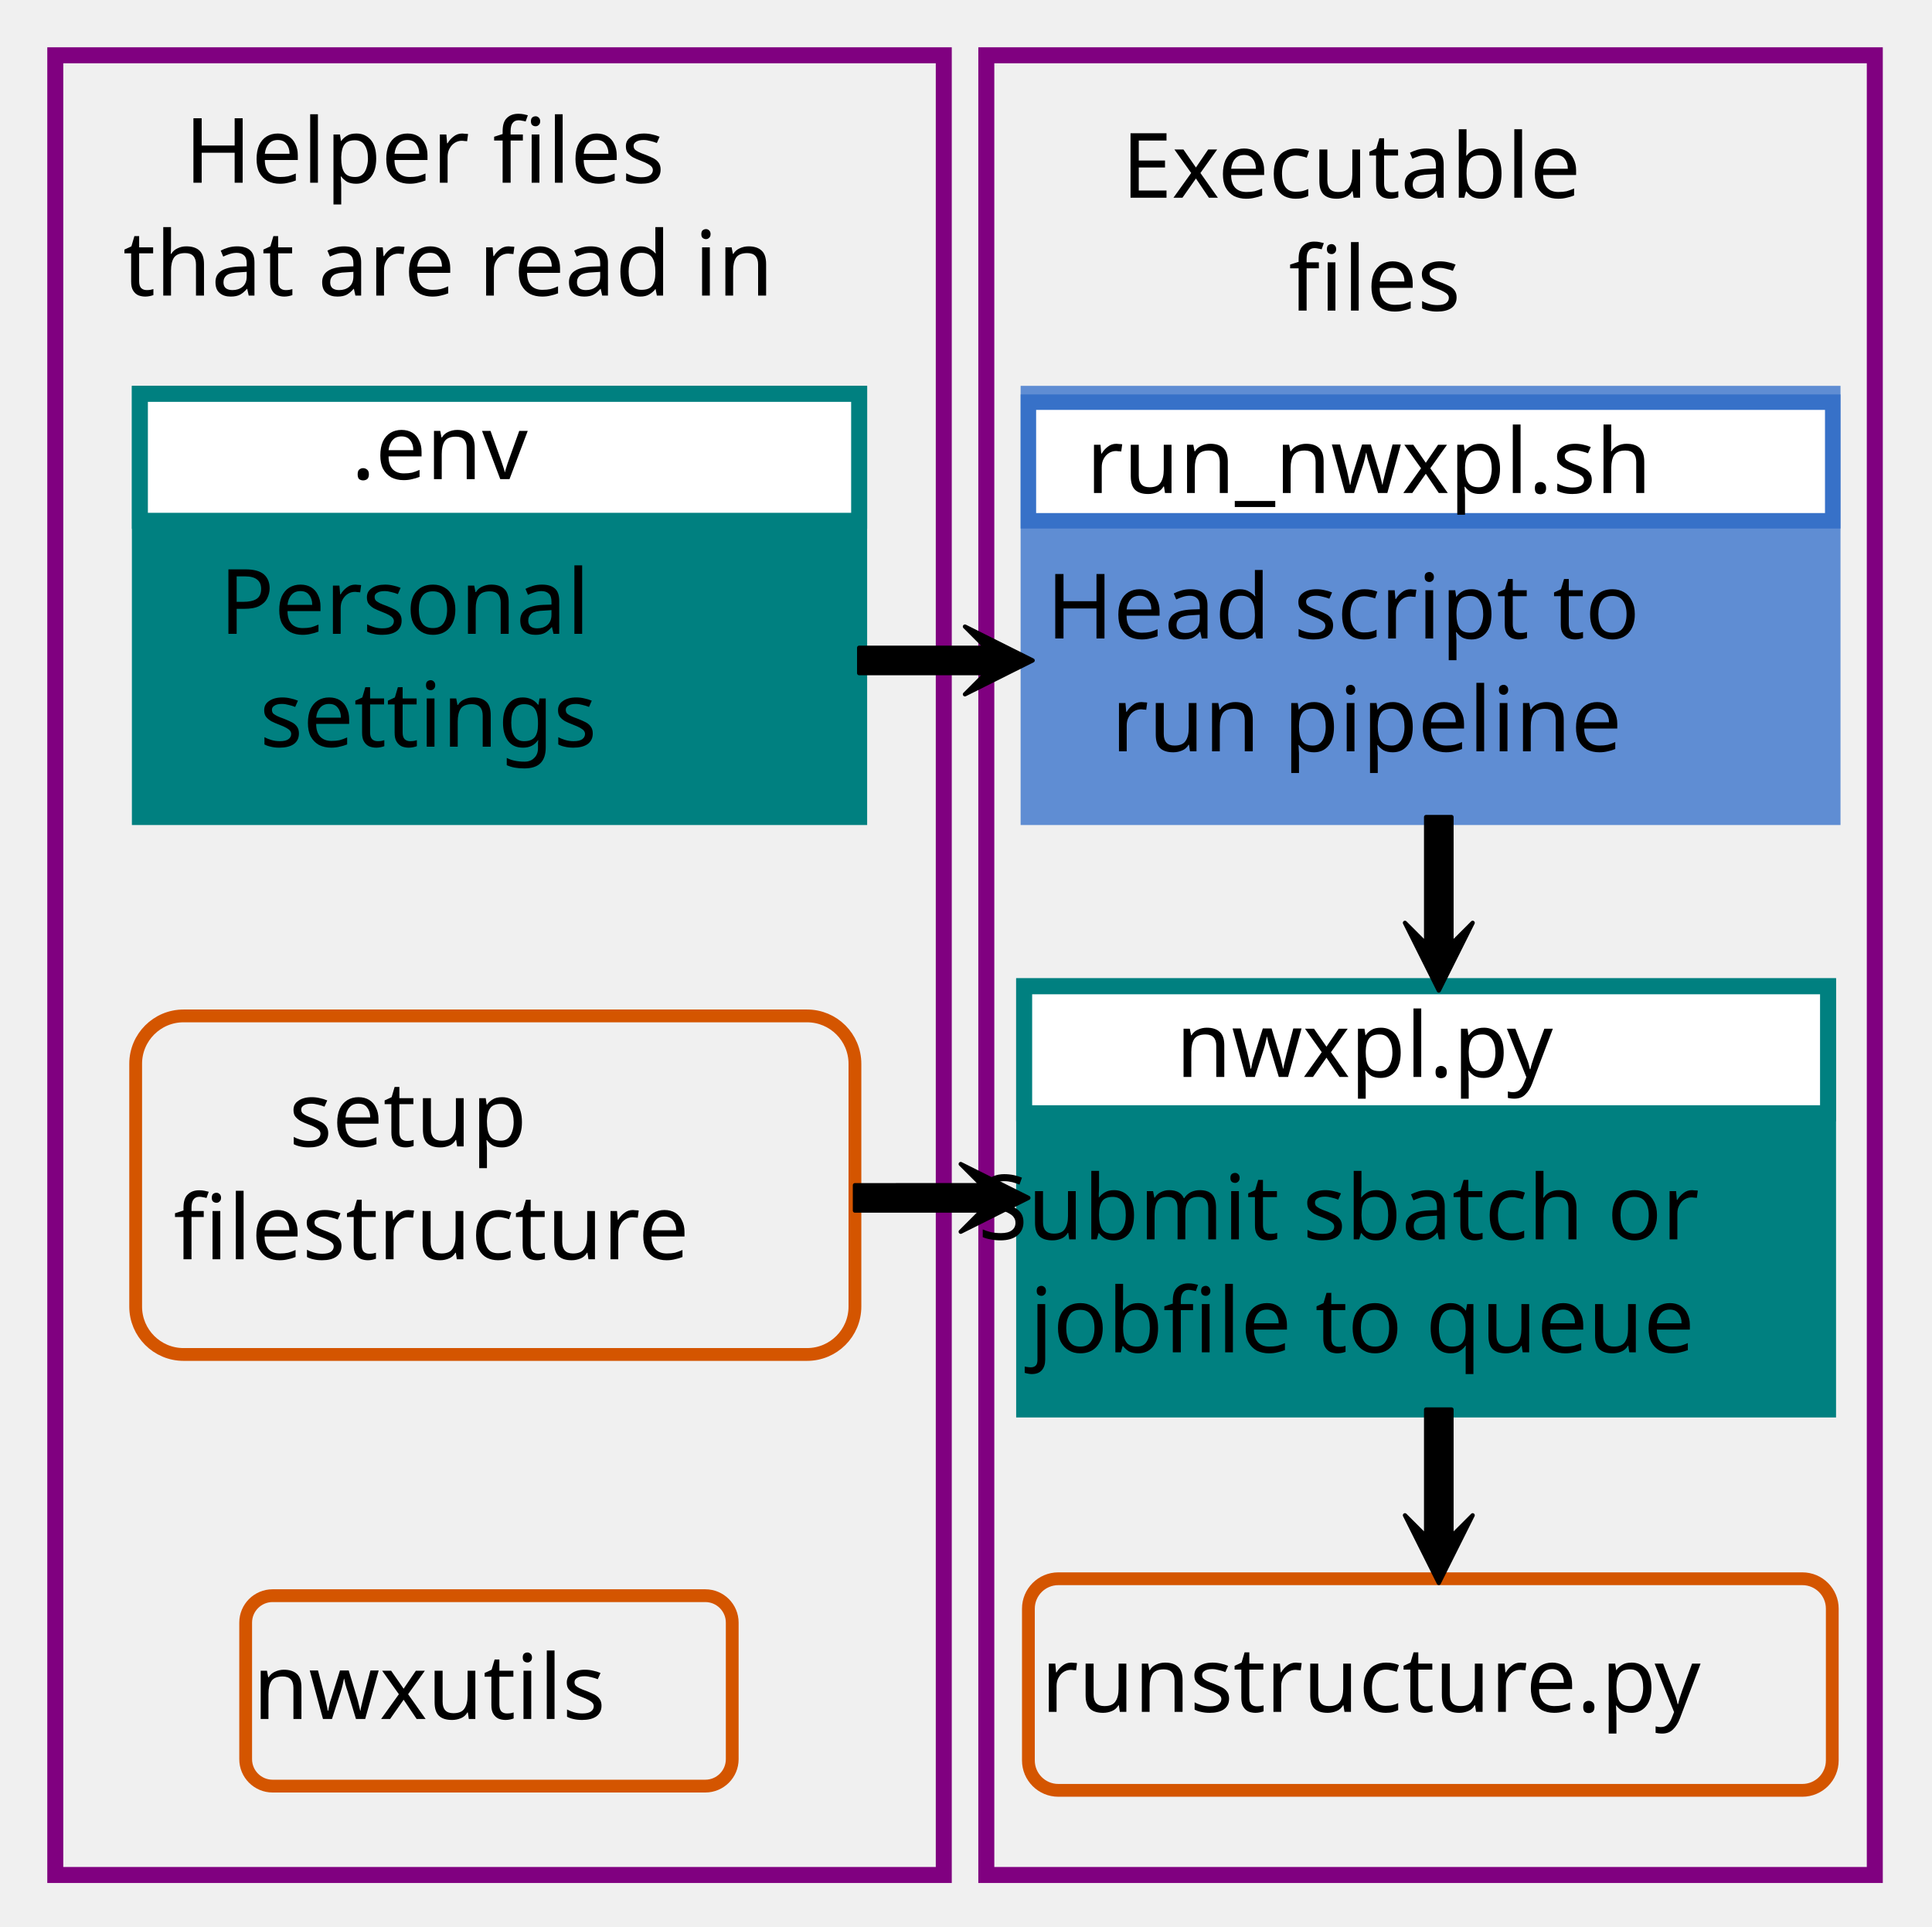
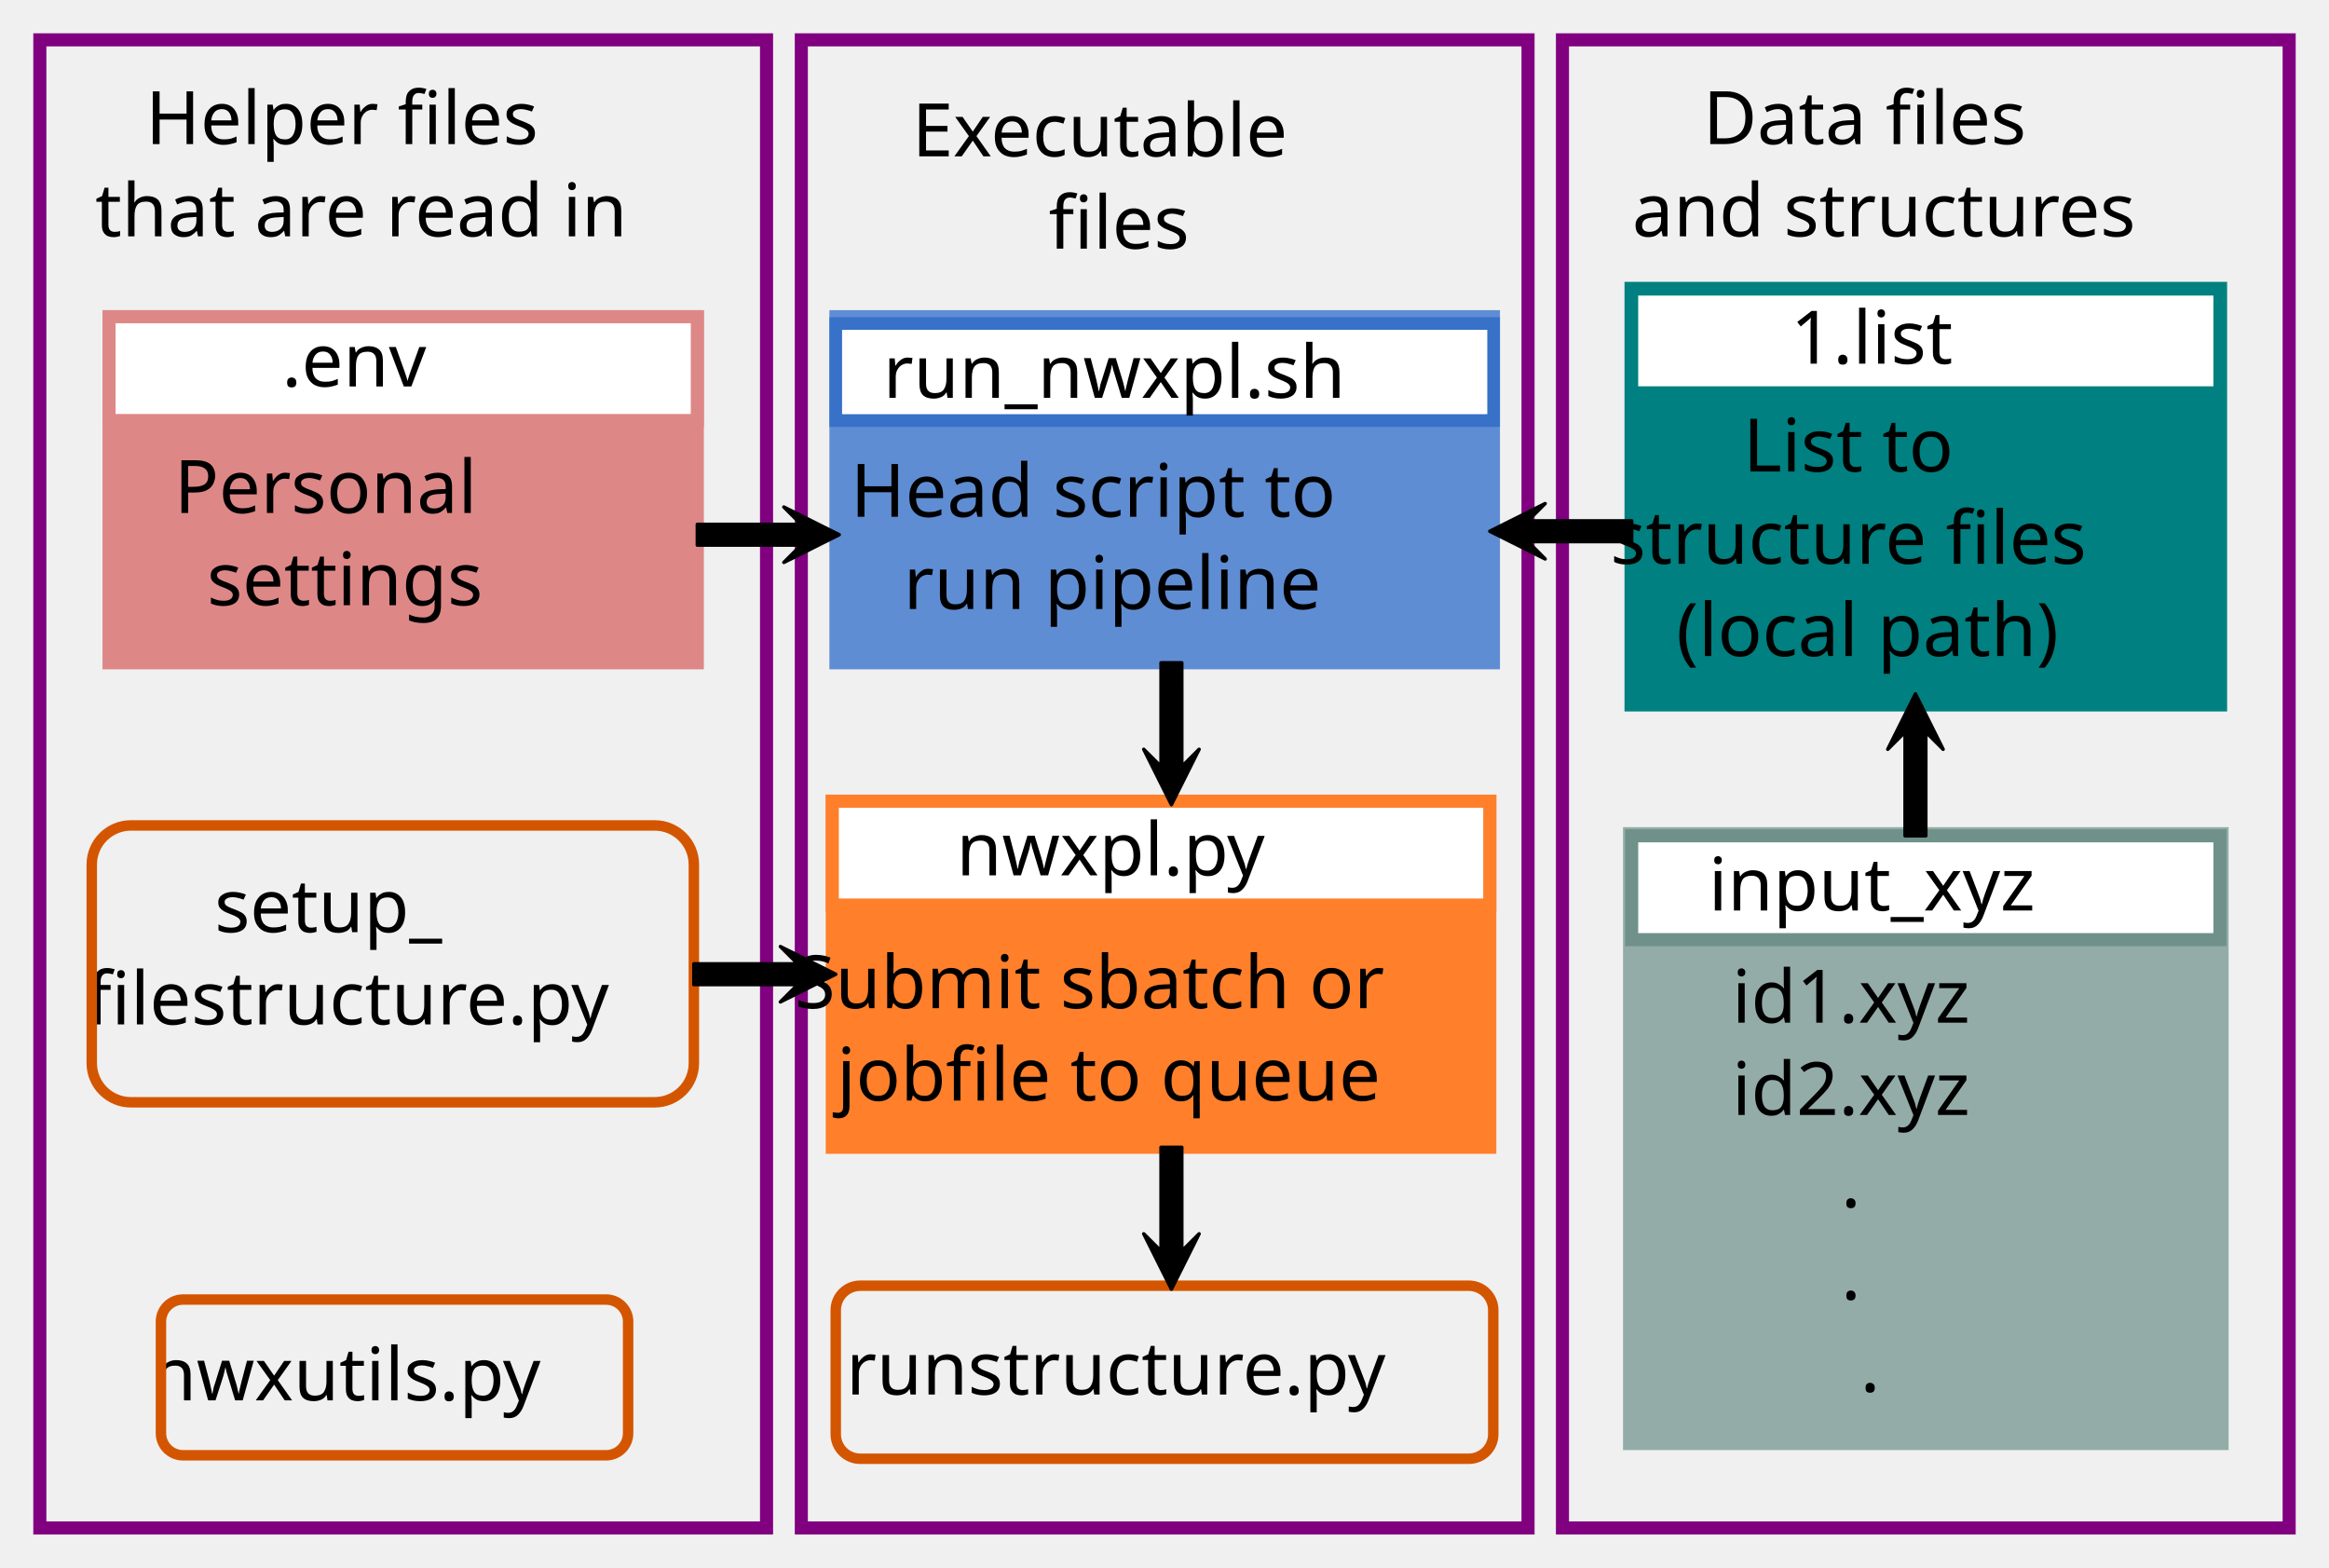
- <svg xmlns="http://www.w3.org/2000/svg" width="120.818mm" height="120.44mm" viewBox="0 0 120.818 120.44" version="1.1" id="svg8">
+ <svg xmlns="http://www.w3.org/2000/svg" width="178.071mm" height="119.862mm" viewBox="0 0 178.071 119.862" version="1.1" id="svg8">
  <defs id="defs2">
    <rect x="-6.615" y="141.552" width="22.49" height="6.615" id="rect1006" />
  </defs>
-   <g id="layer1" transform="translate(-15.06399,-44.16816)">
+   <g id="layer1" transform="translate(-15.475,-44.57917)">
    <rect style="fill:#5f8dd3;fill-rule:evenodd;stroke:#5f8dd3;stroke-width:1;stroke-miterlimit:4;stroke-dasharray:none;stroke-dashoffset:45.354" id="rect893" width="50.271" height="26.458" x="79.389" y="68.792" ry="0" />
-     <rect style="fill:#008080;fill-rule:evenodd;stroke:#008080;stroke-width:1;stroke-miterlimit:4;stroke-dasharray:none;stroke-dashoffset:45.354" id="rect891" width="44.979" height="26.458" x="23.812" y="68.792" ry="0" />
-     <rect style="fill:#ffffff;fill-rule:evenodd;stroke:#008080;stroke-width:1;stroke-miterlimit:4;stroke-dasharray:none;stroke-dashoffset:45.354" id="rect903" width="44.979" height="7.938" x="23.812" y="68.792" ry="0" />
+     <rect style="fill:#de8787;fill-rule:evenodd;stroke:#de8787;stroke-width:1;stroke-miterlimit:4;stroke-dasharray:none;stroke-dashoffset:45.354" id="rect891" width="44.979" height="26.458" x="23.812" y="68.792" ry="0" />
+     <rect style="fill:#ffffff;fill-rule:evenodd;stroke:#de8787;stroke-width:1;stroke-miterlimit:4;stroke-dasharray:none;stroke-dashoffset:45.354" id="rect903" width="44.979" height="7.938" x="23.812" y="68.792" ry="0" />
    <text xml:space="preserve" style="font-size:5.644px;line-height:1.25;font-family:sans-serif;text-align:center;text-anchor:middle;stroke-width:0.265" x="46.217" y="74.122" id="text835">
      <tspan id="tspan833" x="46.217" y="74.122" style="text-align:center;text-anchor:middle;stroke-width:0.265">.env</tspan>
    </text>
    <text xml:space="preserve" style="font-size:5.644px;line-height:1.25;font-family:sans-serif;text-align:center;text-anchor:middle;stroke-width:0.265" x="45.514" y="83.797" id="text839">
      <tspan x="45.514" y="83.797" style="text-align:center;text-anchor:middle;stroke-width:0.265" id="tspan841">Personal</tspan>
      <tspan x="45.514" y="90.852" style="text-align:center;text-anchor:middle;stroke-width:0.265" id="tspan909">settings</tspan>
    </text>
    <rect style="fill:#ffffff;fill-rule:evenodd;stroke:#3771c8;stroke-width:0.967;stroke-miterlimit:4;stroke-dasharray:none;stroke-dashoffset:45.354" id="rect905" width="50.299" height="7.417" x="79.375" y="69.312" ry="0" />
    <text xml:space="preserve" style="font-size:5.644px;line-height:1.25;font-family:sans-serif;text-align:center;text-anchor:middle;stroke-width:0.265" x="104.335" y="74.99" id="text845">
      <tspan id="tspan843" x="104.335" y="74.99" style="text-align:center;text-anchor:middle;stroke-width:0.265">run_nwxpl.sh</tspan>
    </text>
    <text xml:space="preserve" style="font-size:5.644px;line-height:1.25;font-family:sans-serif;text-align:center;text-anchor:middle;stroke-width:0.265" x="45.715" y="115.843" id="text853">
-       <tspan id="tspan851" x="45.715" y="115.843" style="text-align:center;text-anchor:middle;stroke-width:0.265">setup</tspan>
-       <tspan x="45.715" y="122.899" style="text-align:center;text-anchor:middle;stroke-width:0.265" id="tspan978">filestructure</tspan>
+       <tspan id="tspan851" x="45.715" y="115.843" style="text-align:center;text-anchor:middle;stroke-width:0.265">setup_</tspan>
+       <tspan x="45.715" y="122.899" style="text-align:center;text-anchor:middle;stroke-width:0.265" id="tspan978">filestructure.py</tspan>
    </text>
    <text xml:space="preserve" style="font-size:5.644px;line-height:1.25;font-family:sans-serif;text-align:center;text-anchor:middle;stroke-width:0.265" x="104.459" y="151.196" id="text863">
      <tspan id="tspan861" x="104.459" y="151.196" style="text-align:center;text-anchor:middle;stroke-width:0.265">runstructure.py</tspan>
    </text>
    <text xml:space="preserve" style="font-size:5.644px;line-height:1.25;font-family:sans-serif;text-align:center;text-anchor:middle;stroke-width:0.265" x="104.703" y="56.528" id="text867">
      <tspan id="tspan865" x="104.703" y="56.528" style="text-align:center;text-anchor:middle;stroke-width:0.265">Executable</tspan>
      <tspan x="104.703" y="63.584" style="text-align:center;text-anchor:middle;stroke-width:0.265" id="tspan875">files</tspan>
    </text>
    <text xml:space="preserve" style="font-size:5.644px;line-height:1.25;font-family:sans-serif;text-align:center;text-anchor:middle;stroke-width:0.265" x="104.192" y="84.084" id="text871">
      <tspan id="tspan869" x="104.192" y="84.084" style="text-align:center;text-anchor:middle;stroke-width:0.265">Head script to</tspan>
      <tspan x="104.192" y="91.139" style="text-align:center;text-anchor:middle;stroke-width:0.265" id="tspan873">run pipeline</tspan>
    </text>
    <text xml:space="preserve" style="font-size:5.644px;line-height:1.25;font-family:sans-serif;text-align:center;text-anchor:middle;stroke-width:0.265" x="46.758" y="55.592" id="text879">
      <tspan id="tspan877" x="46.758" y="55.592" style="text-align:center;text-anchor:middle;stroke-width:0.265">Helper files</tspan>
      <tspan x="46.758" y="62.648" style="text-align:center;text-anchor:middle;stroke-width:0.265" id="tspan881">that are read in</tspan>
    </text>
    <rect style="fill:none;fill-rule:evenodd;stroke:#800080;stroke-width:1;stroke-miterlimit:4;stroke-dasharray:none;stroke-dashoffset:45.354" id="rect885" width="55.562" height="113.771" x="76.743" y="47.625" ry="0" />
-     <rect style="fill:none;fill-rule:evenodd;stroke:#d45500;stroke-width:0.8;stroke-miterlimit:4;stroke-dasharray:none;stroke-dashoffset:45.354" id="rect895" width="44.979" height="21.167" x="23.548" y="107.685" ry="2.994" />
+     <rect style="fill:none;fill-rule:evenodd;stroke:#d45500;stroke-width:0.8;stroke-miterlimit:4;stroke-dasharray:none;stroke-dashoffset:45.354" id="rect895" width="46.037" height="21.167" x="22.49" y="107.685" ry="2.994" />
    <rect style="fill:none;fill-rule:evenodd;stroke:#d45500;stroke-width:0.8;stroke-miterlimit:4;stroke-dasharray:none;stroke-dashoffset:45.354" id="rect901" width="50.271" height="13.229" x="79.375" y="142.875" ry="1.871" />
-     <rect style="fill:#008080;fill-rule:evenodd;stroke:#008080;stroke-width:1;stroke-miterlimit:4;stroke-dasharray:none;stroke-dashoffset:45.354" id="rect893-0" width="50.271" height="26.458" x="79.11" y="105.833" ry="0" />
-     <rect style="fill:#ffffff;fill-rule:evenodd;stroke:#008080;stroke-width:1;stroke-miterlimit:4;stroke-dasharray:none;stroke-dashoffset:45.354" id="rect905-1" width="50.271" height="7.938" x="79.11" y="105.833" ry="0" />
+     <rect style="fill:#ff7f2a;fill-rule:evenodd;stroke:#ff7f2a;stroke-width:1;stroke-miterlimit:4;stroke-dasharray:none;stroke-dashoffset:45.354" id="rect893-0" width="50.271" height="26.458" x="79.11" y="105.833" ry="0" />
+     <rect style="fill:#ffffff;fill-rule:evenodd;stroke:#ff7f2a;stroke-width:1;stroke-miterlimit:4;stroke-dasharray:none;stroke-dashoffset:45.354" id="rect905-1" width="50.271" height="7.938" x="79.11" y="105.833" ry="0" />
    <text xml:space="preserve" style="font-size:5.644px;line-height:1.25;font-family:sans-serif;text-align:center;text-anchor:middle;stroke-width:0.265" x="104.056" y="111.497" id="text845-6">
      <tspan id="tspan843-9" x="104.056" y="111.497" style="text-align:center;text-anchor:middle;stroke-width:0.265">nwxpl.py</tspan>
    </text>
    <text xml:space="preserve" style="font-size:5.644px;line-height:1.25;font-family:sans-serif;text-align:center;text-anchor:middle;stroke-width:0.265" x="103.914" y="121.66" id="text871-0">
      <tspan x="103.914" y="121.66" style="text-align:center;text-anchor:middle;stroke-width:0.265" id="tspan873-0">Submit sbatch or</tspan>
      <tspan x="103.914" y="128.716" style="text-align:center;text-anchor:middle;stroke-width:0.265" id="tspan961">jobfile to queue</tspan>
    </text>
    <rect style="fill:none;fill-rule:evenodd;stroke:#800080;stroke-width:1;stroke-miterlimit:4;stroke-dasharray:none;stroke-dashoffset:45.354" id="rect885-5" width="55.562" height="113.771" x="18.521" y="47.625" ry="0" />
    <text xml:space="preserve" style="font-size:5.644px;line-height:1.25;font-family:sans-serif;text-align:center;text-anchor:middle;stroke-width:0.265;stroke-miterlimit:4;stroke-dasharray:none" x="45.578" y="151.637" id="text853-2">
-       <tspan x="45.578" y="151.637" style="text-align:center;text-anchor:middle;stroke-width:0.265;stroke-miterlimit:4;stroke-dasharray:none" id="tspan978-0">nwxutils</tspan>
+       <tspan x="45.578" y="151.637" style="text-align:center;text-anchor:middle;stroke-width:0.265;stroke-miterlimit:4;stroke-dasharray:none" id="tspan978-0">nwxutils.py</tspan>
    </text>
-     <rect style="fill:none;fill-rule:evenodd;stroke:#d45500;stroke-width:0.8;stroke-miterlimit:4;stroke-dasharray:none;stroke-dashoffset:45.354" id="rect895-5" width="30.427" height="11.906" x="30.427" y="143.933" ry="1.684" />
+     <rect style="fill:none;fill-rule:evenodd;stroke:#d45500;stroke-width:0.8;stroke-miterlimit:4;stroke-dasharray:none;stroke-dashoffset:45.354" id="rect895-5" width="35.719" height="11.906" x="27.781" y="143.933" ry="1.684" />
    <text xml:space="preserve" id="text1004" style="font-size:5.644px;line-height:1.25;font-family:sans-serif;white-space:pre;shape-inside:url(#rect1006);" />
    <path style="fill:#000000;stroke:#000000;stroke-width:0.265px;stroke-linecap:round;stroke-linejoin:round;stroke-opacity:1" d="m 68.792,84.667 v 1.587 l 7.938,10e-7 -1.323,1.323 4.233,-2.117 -4.233,-2.117 1.323,1.323 z" id="path1018" />
    <path style="fill:#000000;stroke:#000000;stroke-width:0.265px;stroke-linecap:round;stroke-linejoin:round;stroke-opacity:1" d="m 68.527,118.269 v 1.587 h 7.938 l -1.323,1.323 4.233,-2.117 -4.233,-2.117 1.323,1.323 z" id="path1018-3" />
    <path style="fill:#000000;stroke:#000000;stroke-width:0.265px;stroke-linecap:round;stroke-linejoin:round;stroke-opacity:1" d="m 105.833,95.25 h -1.587 v 7.938 l -1.323,-1.323 2.117,4.233 2.117,-4.233 -1.323,1.323 z" id="path1018-3-0" />
    <path style="fill:#000000;stroke:#000000;stroke-width:0.265px;stroke-linecap:round;stroke-linejoin:round;stroke-opacity:1" d="m 105.833,132.292 h -1.587 v 7.938 l -1.323,-1.323 2.117,4.233 2.117,-4.233 -1.323,1.323 z" id="path1018-3-0-5" />
+     <rect style="fill:#008080;fill-rule:evenodd;stroke:#008080;stroke-width:1.095;stroke-miterlimit:4;stroke-dasharray:none;stroke-dashoffset:45.354" id="rect891-8" width="44.979" height="31.75" x="140.229" y="66.675" ry="0" />
+     <rect style="fill:#ffffff;fill-rule:evenodd;stroke:#008080;stroke-width:1;stroke-miterlimit:4;stroke-dasharray:none;stroke-dashoffset:45.354" id="rect903-0" width="44.979" height="7.938" x="140.229" y="66.675" ry="0" />
+     <text xml:space="preserve" style="font-size:5.644px;line-height:1.25;font-family:sans-serif;text-align:center;text-anchor:middle;stroke-width:0.265" x="162.256" y="72.383" id="text835-6">
+       <tspan id="tspan833-8" x="162.256" y="72.383" style="text-align:center;text-anchor:middle;stroke-width:0.265">1.list</tspan>
+     </text>
+     <text xml:space="preserve" style="font-size:5.644px;line-height:1.25;font-family:sans-serif;text-align:center;text-anchor:middle;stroke-width:0.265" x="161.931" y="80.622" id="text839-0">
+       <tspan x="161.931" y="80.622" style="text-align:center;text-anchor:middle;stroke-width:0.265" id="tspan909-5">List to</tspan>
+       <tspan x="161.931" y="87.677" style="text-align:center;text-anchor:middle;stroke-width:0.265" id="tspan956">structure files</tspan>
+       <tspan x="161.931" y="94.733" style="text-align:center;text-anchor:middle;stroke-width:0.265" id="tspan950">(local path)</tspan>
+     </text>
+     <text xml:space="preserve" style="font-size:5.644px;line-height:1.25;font-family:sans-serif;text-align:center;text-anchor:middle;stroke-width:0.265" x="163.175" y="55.592" id="text879-2">
+       <tspan x="163.175" y="55.592" style="text-align:center;text-anchor:middle;stroke-width:0.265" id="tspan881-8">Data files</tspan>
+       <tspan x="163.175" y="62.648" style="text-align:center;text-anchor:middle;stroke-width:0.265" id="tspan946">and structures</tspan>
+     </text>
+     <rect style="fill:none;fill-rule:evenodd;stroke:#800080;stroke-width:1;stroke-miterlimit:4;stroke-dasharray:none;stroke-dashoffset:45.354" id="rect885-5-2" width="55.562" height="113.771" x="134.938" y="47.625" ry="0" />
+     <path style="fill:#000000;stroke:#000000;stroke-width:0.265px;stroke-linecap:round;stroke-linejoin:round;stroke-opacity:1" d="m 140.229,84.402 v 1.587 h -7.938 l 1.323,1.323 -4.233,-2.117 4.233,-2.117 -1.323,1.323 z" id="path1018-9" />
+     <rect style="fill:#93aca7;fill-rule:evenodd;stroke:#93aca7;stroke-width:1.323;stroke-miterlimit:4;stroke-dasharray:none;stroke-dashoffset:45.354" id="rect891-8-9" width="44.979" height="46.302" x="140.229" y="108.479" ry="0" />
+     <rect style="fill:#ffffff;fill-rule:evenodd;stroke:#6f918a;stroke-width:1;stroke-miterlimit:4;stroke-dasharray:none;stroke-dashoffset:45.354" id="rect903-0-0" width="44.979" height="7.938" x="140.229" y="108.479" ry="0" />
+     <text xml:space="preserve" style="font-size:5.644px;line-height:1.25;font-family:sans-serif;text-align:center;text-anchor:middle;stroke-width:0.265" x="162.256" y="114.187" id="text835-6-3">
+       <tspan id="tspan833-8-0" x="162.256" y="114.187" style="text-align:center;text-anchor:middle;stroke-width:0.265">input_xyz</tspan>
+     </text>
+     <text xml:space="preserve" style="font-size:5.644px;line-height:1.25;font-family:sans-serif;text-align:center;text-anchor:middle;stroke-width:0.265" x="162.131" y="122.765" id="text853-0">
+       <tspan x="162.131" y="122.765" style="text-align:center;text-anchor:middle;stroke-width:0.265" id="tspan978-1">id1.xyz</tspan>
+       <tspan x="162.131" y="129.821" style="text-align:center;text-anchor:middle;stroke-width:0.265" id="tspan1023">id2.xyz</tspan>
+       <tspan x="162.131" y="136.877" style="text-align:center;text-anchor:middle;stroke-width:0.265" id="tspan981">.</tspan>
+       <tspan x="162.131" y="143.932" style="text-align:center;text-anchor:middle;stroke-width:0.265" id="tspan983">.</tspan>
+       <tspan x="162.131" y="150.988" style="text-align:center;text-anchor:middle;stroke-width:0.265" id="tspan985">.</tspan>
+     </text>
+     <path style="fill:#000000;stroke:#000000;stroke-width:0.265px;stroke-linecap:round;stroke-linejoin:round;stroke-opacity:1" d="m 162.719,108.479 h -1.587 v -7.938 l -1.323,1.323 2.117,-4.233 2.117,4.233 -1.323,-1.323 z" id="path1018-3-0-2" />
  </g>
</svg>
